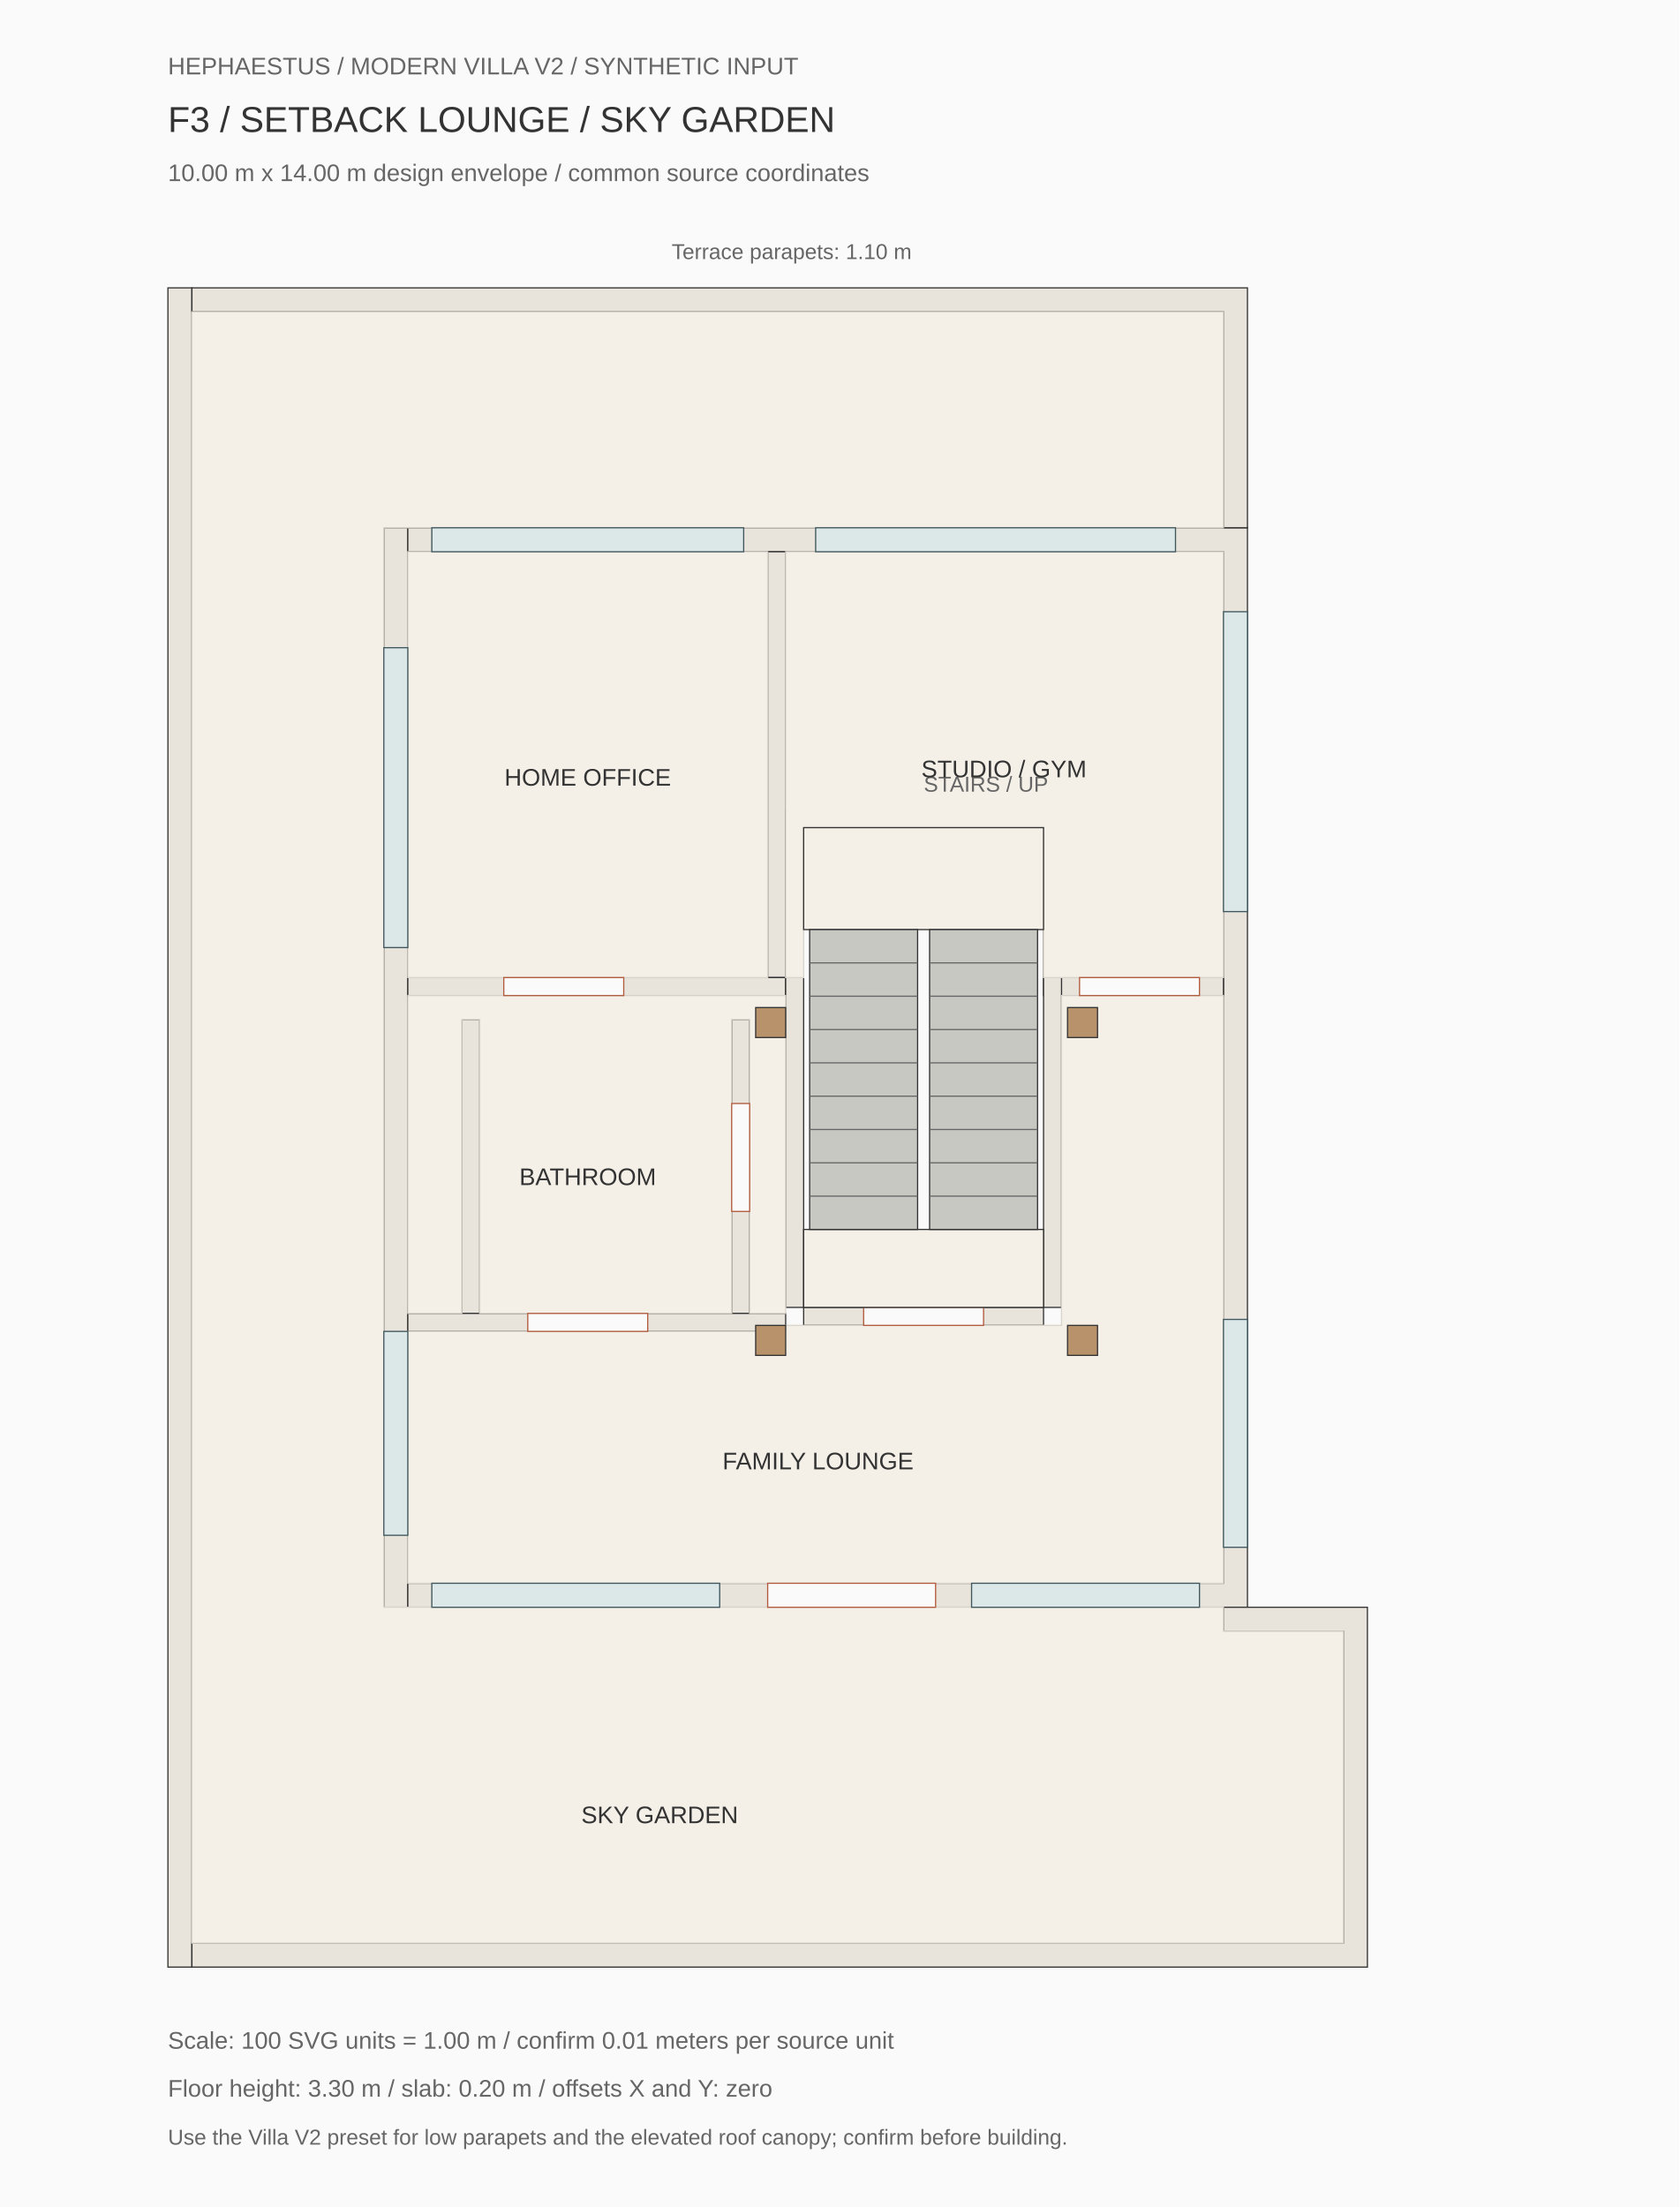
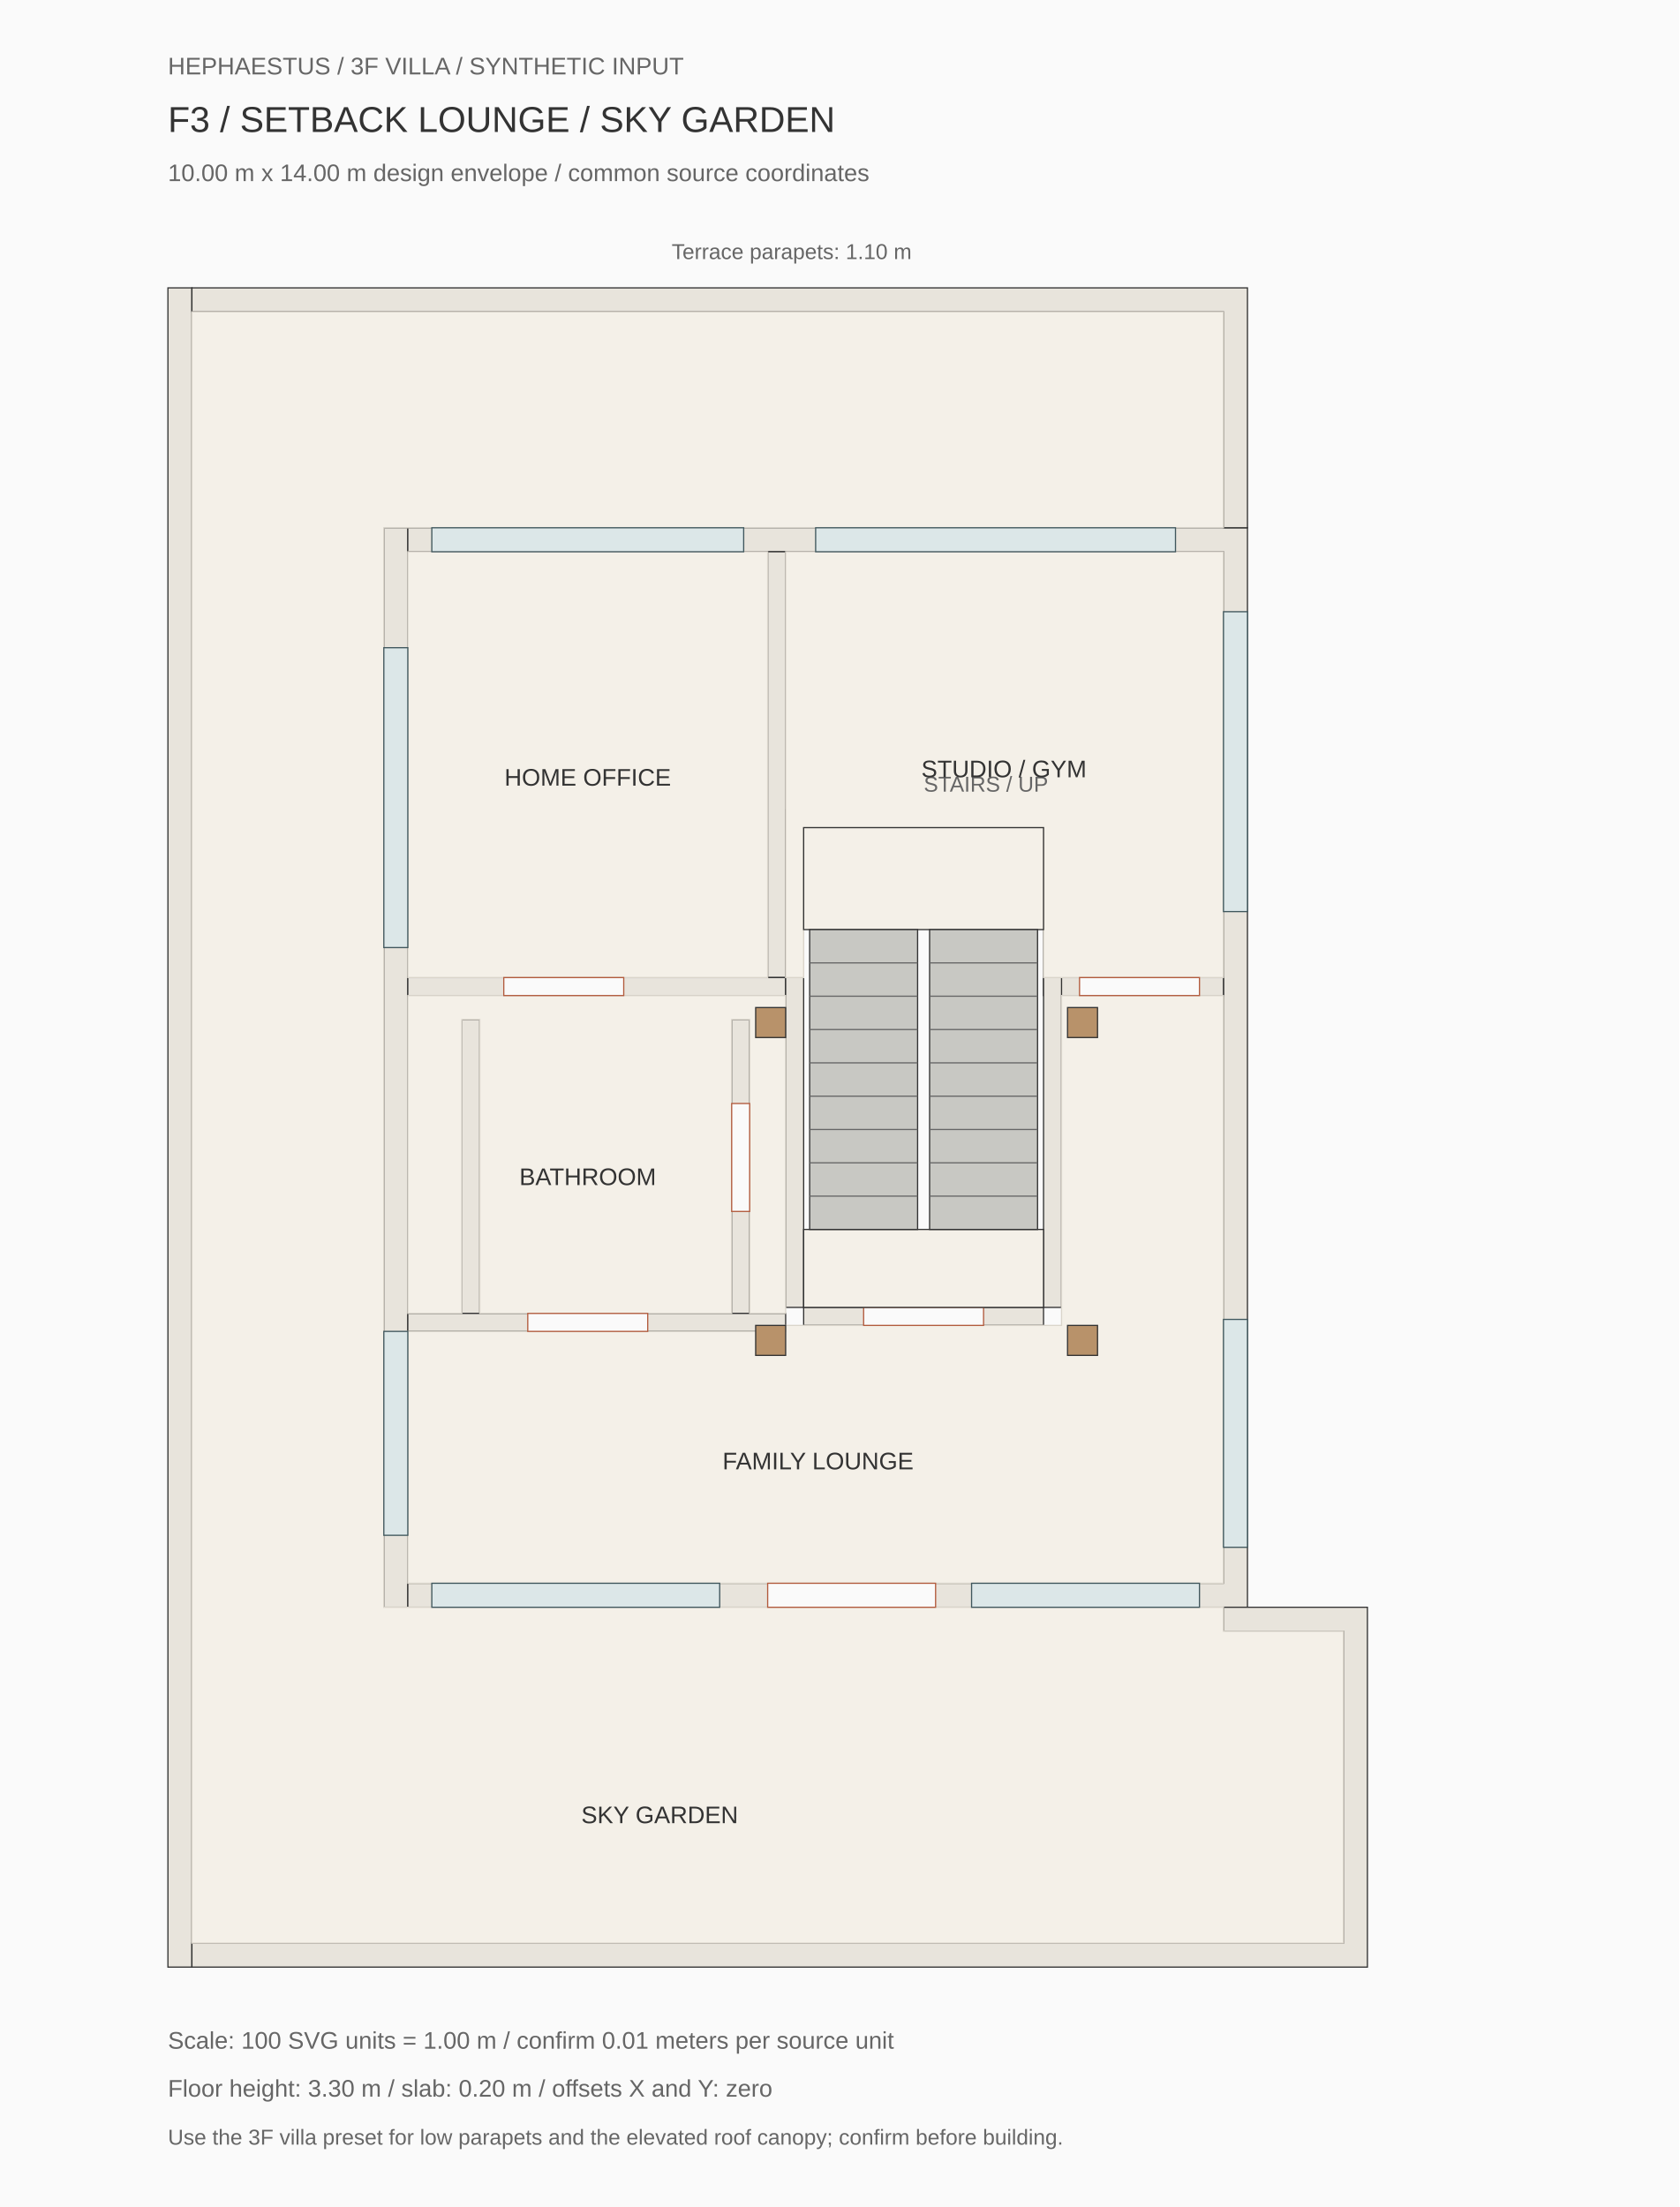
<svg xmlns="http://www.w3.org/2000/svg" width="1400" height="1840" viewBox="0 0 1400 1840">
  <rect width="1400" height="1840" fill="#fafafa" />
-   <text x="140" y="62" fill="#666" font-family="Arial, sans-serif" font-size="20" text-anchor="start">HEPHAESTUS / MODERN VILLA V2 / SYNTHETIC INPUT</text>
+   <text x="140" y="62" fill="#666" font-family="Arial, sans-serif" font-size="20" text-anchor="start">HEPHAESTUS / 3F VILLA / SYNTHETIC INPUT</text>
  <text x="140" y="110" fill="#333" font-family="Arial, sans-serif" font-size="30" text-anchor="start">F3 / SETBACK LOUNGE / SKY GARDEN</text>
  <text x="140" y="151" fill="#666" font-family="Arial, sans-serif" font-size="20" text-anchor="start">10.00 m x 14.00 m design envelope / common source coordinates</text>
  <g id="Floor-3" class="Floorplan" transform="translate(140 240)">
    <g id="F3-facade-1" class="Wall Facade">
      <polygon points="180.000,200.000 180.000,1100.000 200.000,1100.000 200.000,1080.000 200.000,220.000 200.000,200.000" fill="#e8e4dc" stroke="#333" stroke-width="1" />
    </g>
    <g id="F3-facade-2" class="Wall Facade">
      <polygon points="200.000,1100.000 900.000,1100.000 900.000,200.000 200.000,200.000 200.000,220.000 880.000,220.000 880.000,1080.000 200.000,1080.000" fill="#e8e4dc" stroke="#333" stroke-width="1" />
    </g>
    <g id="F3-office-divider" class="Wall Partition">
      <polygon points="500.000,575.000 515.000,575.000 515.000,220.000 500.000,220.000" fill="#e8e4dc" stroke="#333" stroke-width="1" />
    </g>
    <g id="F3-office-south" class="Wall Partition">
      <polygon points="515.000,590.000 515.000,575.000 200.000,575.000 200.000,590.000" fill="#e8e4dc" stroke="#333" stroke-width="1" />
    </g>
    <g id="F3-studio-south" class="Wall Partition">
      <polygon points="730.000,575.000 730.000,590.000 880.000,590.000 880.000,575.000" fill="#e8e4dc" stroke="#333" stroke-width="1" />
      <polygon points="515.000,575.000 515.000,590.000 530.000,590.000 530.000,575.000" fill="#e8e4dc" stroke="#333" stroke-width="1" />
    </g>
    <g id="F3-bath-west" class="Wall Partition">
      <polygon points="245.000,610.000 245.000,855.000 260.000,855.000 260.000,610.000" fill="#e8e4dc" stroke="#333" stroke-width="1" />
    </g>
    <g id="F3-bath-east" class="Wall Partition">
      <polygon points="470.000,610.000 470.000,855.000 485.000,855.000 485.000,610.000" fill="#e8e4dc" stroke="#333" stroke-width="1" />
    </g>
    <g id="F3-lounge-north" class="Wall Partition">
      <polygon points="515.000,870.000 515.000,855.000 200.000,855.000 200.000,870.000" fill="#e8e4dc" stroke="#333" stroke-width="1" />
    </g>
    <g id="F3-core-west" class="Wall Partition">
      <polygon points="530.000,435.000 530.000,850.000 515.000,850.000 515.000,435.000" fill="#e8e4dc" stroke="#333" stroke-width="1" />
    </g>
    <g id="F3-core-east" class="Wall Partition">
      <polygon points="745.000,435.000 745.000,850.000 730.000,850.000 730.000,435.000" fill="#e8e4dc" stroke="#333" stroke-width="1" />
    </g>
    <g id="F3-core-north" class="Wall Partition">
      <polygon points="730.000,435.000 730.000,450.000 530.000,450.000 530.000,435.000" fill="#e8e4dc" stroke="#333" stroke-width="1" />
    </g>
    <g id="F3-core-south" class="Wall Partition">
      <polygon points="530.000,850.000 530.000,865.000 730.000,865.000 730.000,850.000" fill="#e8e4dc" stroke="#333" stroke-width="1" />
    </g>
    <g id="F3-parapet-1" class="Wall Terrace_Parapet">
      <polygon points="20.000,1400.000 20.000,1380.000 20.000,20.000 20.000,0.000 0.000,0.000 0.000,1400.000" fill="#e8e4dc" stroke="#333" stroke-width="1" />
    </g>
    <g id="F3-parapet-2" class="Wall Terrace_Parapet">
      <polygon points="1000.000,1400.000 1000.000,1100.000 900.000,1100.000 880.000,1100.000 880.000,1120.000 980.000,1120.000 980.000,1380.000 20.000,1380.000 20.000,1400.000" fill="#e8e4dc" stroke="#333" stroke-width="1" />
      <polygon points="900.000,0.000 20.000,0.000 20.000,20.000 880.000,20.000 880.000,200.000 900.000,200.000" fill="#e8e4dc" stroke="#333" stroke-width="1" />
    </g>
    <g id="F3-interior-slab-1" class="Space Interior">
      <polygon points="530.000,575.000 530.000,450.000 730.000,450.000 730.000,575.000 880.000,575.000 880.000,220.000 515.000,220.000 515.000,575.000" fill="#f4f0e8" stroke="#dad5cb" stroke-width="1" />
    </g>
    <g id="F3-interior-slab-2" class="Space Interior">
      <polygon points="200.000,575.000 500.000,575.000 500.000,220.000 200.000,220.000" fill="#f4f0e8" stroke="#dad5cb" stroke-width="1" />
    </g>
    <g id="F3-interior-slab-3" class="Space Interior">
      <polygon points="245.000,855.000 245.000,610.000 260.000,610.000 260.000,855.000 470.000,855.000 470.000,610.000 485.000,610.000 485.000,855.000 515.000,855.000 515.000,590.000 200.000,590.000 200.000,855.000" fill="#f4f0e8" stroke="#dad5cb" stroke-width="1" />
    </g>
    <g id="F3-interior-slab-4" class="Space Interior">
      <polygon points="880.000,1080.000 880.000,590.000 745.000,590.000 745.000,865.000 730.000,865.000 530.000,865.000 515.000,865.000 515.000,870.000 200.000,870.000 200.000,1080.000" fill="#f4f0e8" stroke="#dad5cb" stroke-width="1" />
    </g>
    <g id="F3-terrace-slab-1" class="Space Outdoor_Terrace">
      <polygon points="180.000,1100.000 180.000,200.000 200.000,200.000 880.000,200.000 880.000,20.000 20.000,20.000 20.000,1380.000 980.000,1380.000 980.000,1120.000 880.000,1120.000 880.000,1100.000 200.000,1100.000" fill="#f4f0e8" stroke="#dad5cb" stroke-width="1" />
    </g>
    <g id="F3-core-post-1" class="Column Core_Post">
      <polygon points="515.000,600.000 515.000,625.000 490.000,625.000 490.000,600.000" fill="#b8926a" stroke="#333" stroke-width="1" />
    </g>
    <g id="F3-core-post-2" class="Column Core_Post">
      <polygon points="775.000,600.000 775.000,625.000 750.000,625.000 750.000,600.000" fill="#b8926a" stroke="#333" stroke-width="1" />
    </g>
    <g id="F3-core-post-3" class="Column Core_Post">
      <polygon points="515.000,865.000 515.000,890.000 490.000,890.000 490.000,865.000" fill="#b8926a" stroke="#333" stroke-width="1" />
    </g>
    <g id="F3-core-post-4" class="Column Core_Post">
      <polygon points="775.000,865.000 775.000,890.000 750.000,890.000 750.000,865.000" fill="#b8926a" stroke="#333" stroke-width="1" />
    </g>
    <g id="F3-office" class="Door Opening">
      <polygon points="380.000,575.000 380.000,590.000 280.000,590.000 280.000,575.000" fill="#fafafa" stroke="#b25b3d" stroke-width="1" />
    </g>
    <g id="F3-studio" class="Door Opening">
      <polygon points="860.000,575.000 860.000,590.000 760.000,590.000 760.000,575.000" fill="#fafafa" stroke="#b25b3d" stroke-width="1" />
    </g>
    <g id="F3-lounge" class="Door Opening">
      <polygon points="400.000,855.000 400.000,870.000 300.000,870.000 300.000,855.000" fill="#fafafa" stroke="#b25b3d" stroke-width="1" />
    </g>
    <g id="F3-bath" class="Door Opening">
      <polygon points="485.000,680.000 485.000,770.000 470.000,770.000 470.000,680.000" fill="#fafafa" stroke="#b25b3d" stroke-width="1" />
    </g>
    <g id="F3-stair-entry" class="Door Opening">
      <polygon points="680.000,850.000 680.000,865.000 580.000,865.000 580.000,850.000" fill="#fafafa" stroke="#b25b3d" stroke-width="1" />
    </g>
    <g id="F3-sky-garden" class="Door Opening">
      <polygon points="640.000,1080.000 640.000,1100.000 500.000,1100.000 500.000,1080.000" fill="#fafafa" stroke="#b25b3d" stroke-width="1" />
    </g>
    <g id="F3-front-left" class="Window Opening">
      <polygon points="460.000,1080.000 460.000,1100.000 220.000,1100.000 220.000,1080.000" fill="#dce7e8" stroke="#40575d" stroke-width="1" />
    </g>
    <g id="F3-front-right" class="Window Opening">
      <polygon points="860.000,1080.000 860.000,1100.000 670.000,1100.000 670.000,1080.000" fill="#dce7e8" stroke="#40575d" stroke-width="1" />
    </g>
    <g id="F3-west-rear" class="Window Opening">
      <polygon points="200.000,300.000 200.000,550.000 180.000,550.000 180.000,300.000" fill="#dce7e8" stroke="#40575d" stroke-width="1" />
    </g>
    <g id="F3-west-front" class="Window Opening">
      <polygon points="200.000,870.000 200.000,1040.000 180.000,1040.000 180.000,870.000" fill="#dce7e8" stroke="#40575d" stroke-width="1" />
    </g>
    <g id="F3-east-rear" class="Window Opening">
      <polygon points="900.000,270.000 900.000,520.000 880.000,520.000 880.000,270.000" fill="#dce7e8" stroke="#40575d" stroke-width="1" />
    </g>
    <g id="F3-east-front" class="Window Opening">
      <polygon points="900.000,860.000 900.000,1050.000 880.000,1050.000 880.000,860.000" fill="#dce7e8" stroke="#40575d" stroke-width="1" />
    </g>
    <g id="F3-north-left" class="Window Opening">
      <polygon points="480.000,200.000 480.000,220.000 220.000,220.000 220.000,200.000" fill="#dce7e8" stroke="#40575d" stroke-width="1" />
    </g>
    <g id="F3-north-right" class="Window Opening">
      <polygon points="840.000,200.000 840.000,220.000 540.000,220.000 540.000,200.000" fill="#dce7e8" stroke="#40575d" stroke-width="1" />
    </g>
    <g class="Annotation" fill="none" stroke="#888">
      </g>
    <text x="682" y="420" fill="#666" font-family="Arial, sans-serif" font-size="18" text-anchor="middle">STAIRS / UP</text>
    <text x="350" y="415" fill="#333" font-family="Arial, sans-serif" font-size="20" text-anchor="middle">HOME OFFICE</text>
    <text x="697" y="408" fill="#333" font-family="Arial, sans-serif" font-size="20" text-anchor="middle">STUDIO / GYM</text>
    <text x="350" y="748" fill="#333" font-family="Arial, sans-serif" font-size="20" text-anchor="middle">BATHROOM</text>
    <text x="542" y="985" fill="#333" font-family="Arial, sans-serif" font-size="20" text-anchor="middle">FAMILY LOUNGE</text>
    <text x="410" y="1280" fill="#333" font-family="Arial, sans-serif" font-size="20" text-anchor="middle">SKY GARDEN</text>
    <text x="520" y="-24" fill="#666" font-family="Arial, sans-serif" font-size="18" text-anchor="middle">Terrace parapets: 1.10 m</text>
    <g id="F3-stair-floor" class="Space Stair_hall">
      <polygon fill="#f4f0e8" stroke="#333" stroke-width="1" points="530.000,850.000 730.000,850.000 730.000,785.000 530.000,785.000" />
    </g>
    <g id="F3-stair-landing" class="Space Stair_landing">
      <polygon fill="#f4f0e8" stroke="#333" stroke-width="1" points="730.000,450.000 730.000,535.000 530.000,535.000 530.000,450.000" />
    </g>
    <g id="F3-stair-lower" class="Stair Interior_stair" data-direction="0,-1" data-steps="9">
      <polygon fill="#c8c8c3" stroke="#333" stroke-width="1" points="625.000,535.000 625.000,785.000 535.000,785.000 535.000,535.000" />
      <line x1="535" x2="625" y1="562.778" y2="562.778" stroke="#666" />
      <line x1="535" x2="625" y1="590.556" y2="590.556" stroke="#666" />
      <line x1="535" x2="625" y1="618.333" y2="618.333" stroke="#666" />
      <line x1="535" x2="625" y1="646.111" y2="646.111" stroke="#666" />
      <line x1="535" x2="625" y1="673.889" y2="673.889" stroke="#666" />
      <line x1="535" x2="625" y1="701.667" y2="701.667" stroke="#666" />
      <line x1="535" x2="625" y1="729.444" y2="729.444" stroke="#666" />
      <line x1="535" x2="625" y1="757.222" y2="757.222" stroke="#666" />
    </g>
    <g id="F3-stair-upper" class="Stair Interior_stair" data-direction="0,1" data-steps="9">
      <polygon fill="#c8c8c3" stroke="#333" stroke-width="1" points="725.000,535.000 725.000,785.000 635.000,785.000 635.000,535.000" />
      <line x1="635" x2="725" y1="562.778" y2="562.778" stroke="#666" />
      <line x1="635" x2="725" y1="590.556" y2="590.556" stroke="#666" />
      <line x1="635" x2="725" y1="618.333" y2="618.333" stroke="#666" />
      <line x1="635" x2="725" y1="646.111" y2="646.111" stroke="#666" />
      <line x1="635" x2="725" y1="673.889" y2="673.889" stroke="#666" />
      <line x1="635" x2="725" y1="701.667" y2="701.667" stroke="#666" />
      <line x1="635" x2="725" y1="729.444" y2="729.444" stroke="#666" />
      <line x1="635" x2="725" y1="757.222" y2="757.222" stroke="#666" />
    </g>
  </g>
  <text x="140" y="1708" fill="#666" font-family="Arial, sans-serif" font-size="20" text-anchor="start">Scale: 100 SVG units = 1.00 m / confirm 0.01 meters per source unit</text>
  <text x="140" y="1748" fill="#666" font-family="Arial, sans-serif" font-size="20" text-anchor="start">Floor height: 3.30 m / slab: 0.20 m / offsets X and Y: zero</text>
-   <text x="140" y="1788" fill="#666" font-family="Arial, sans-serif" font-size="18" text-anchor="start">Use the Villa V2 preset for low parapets and the elevated roof canopy; confirm before building.</text>
+   <text x="140" y="1788" fill="#666" font-family="Arial, sans-serif" font-size="18" text-anchor="start">Use the 3F villa preset for low parapets and the elevated roof canopy; confirm before building.</text>
</svg>
